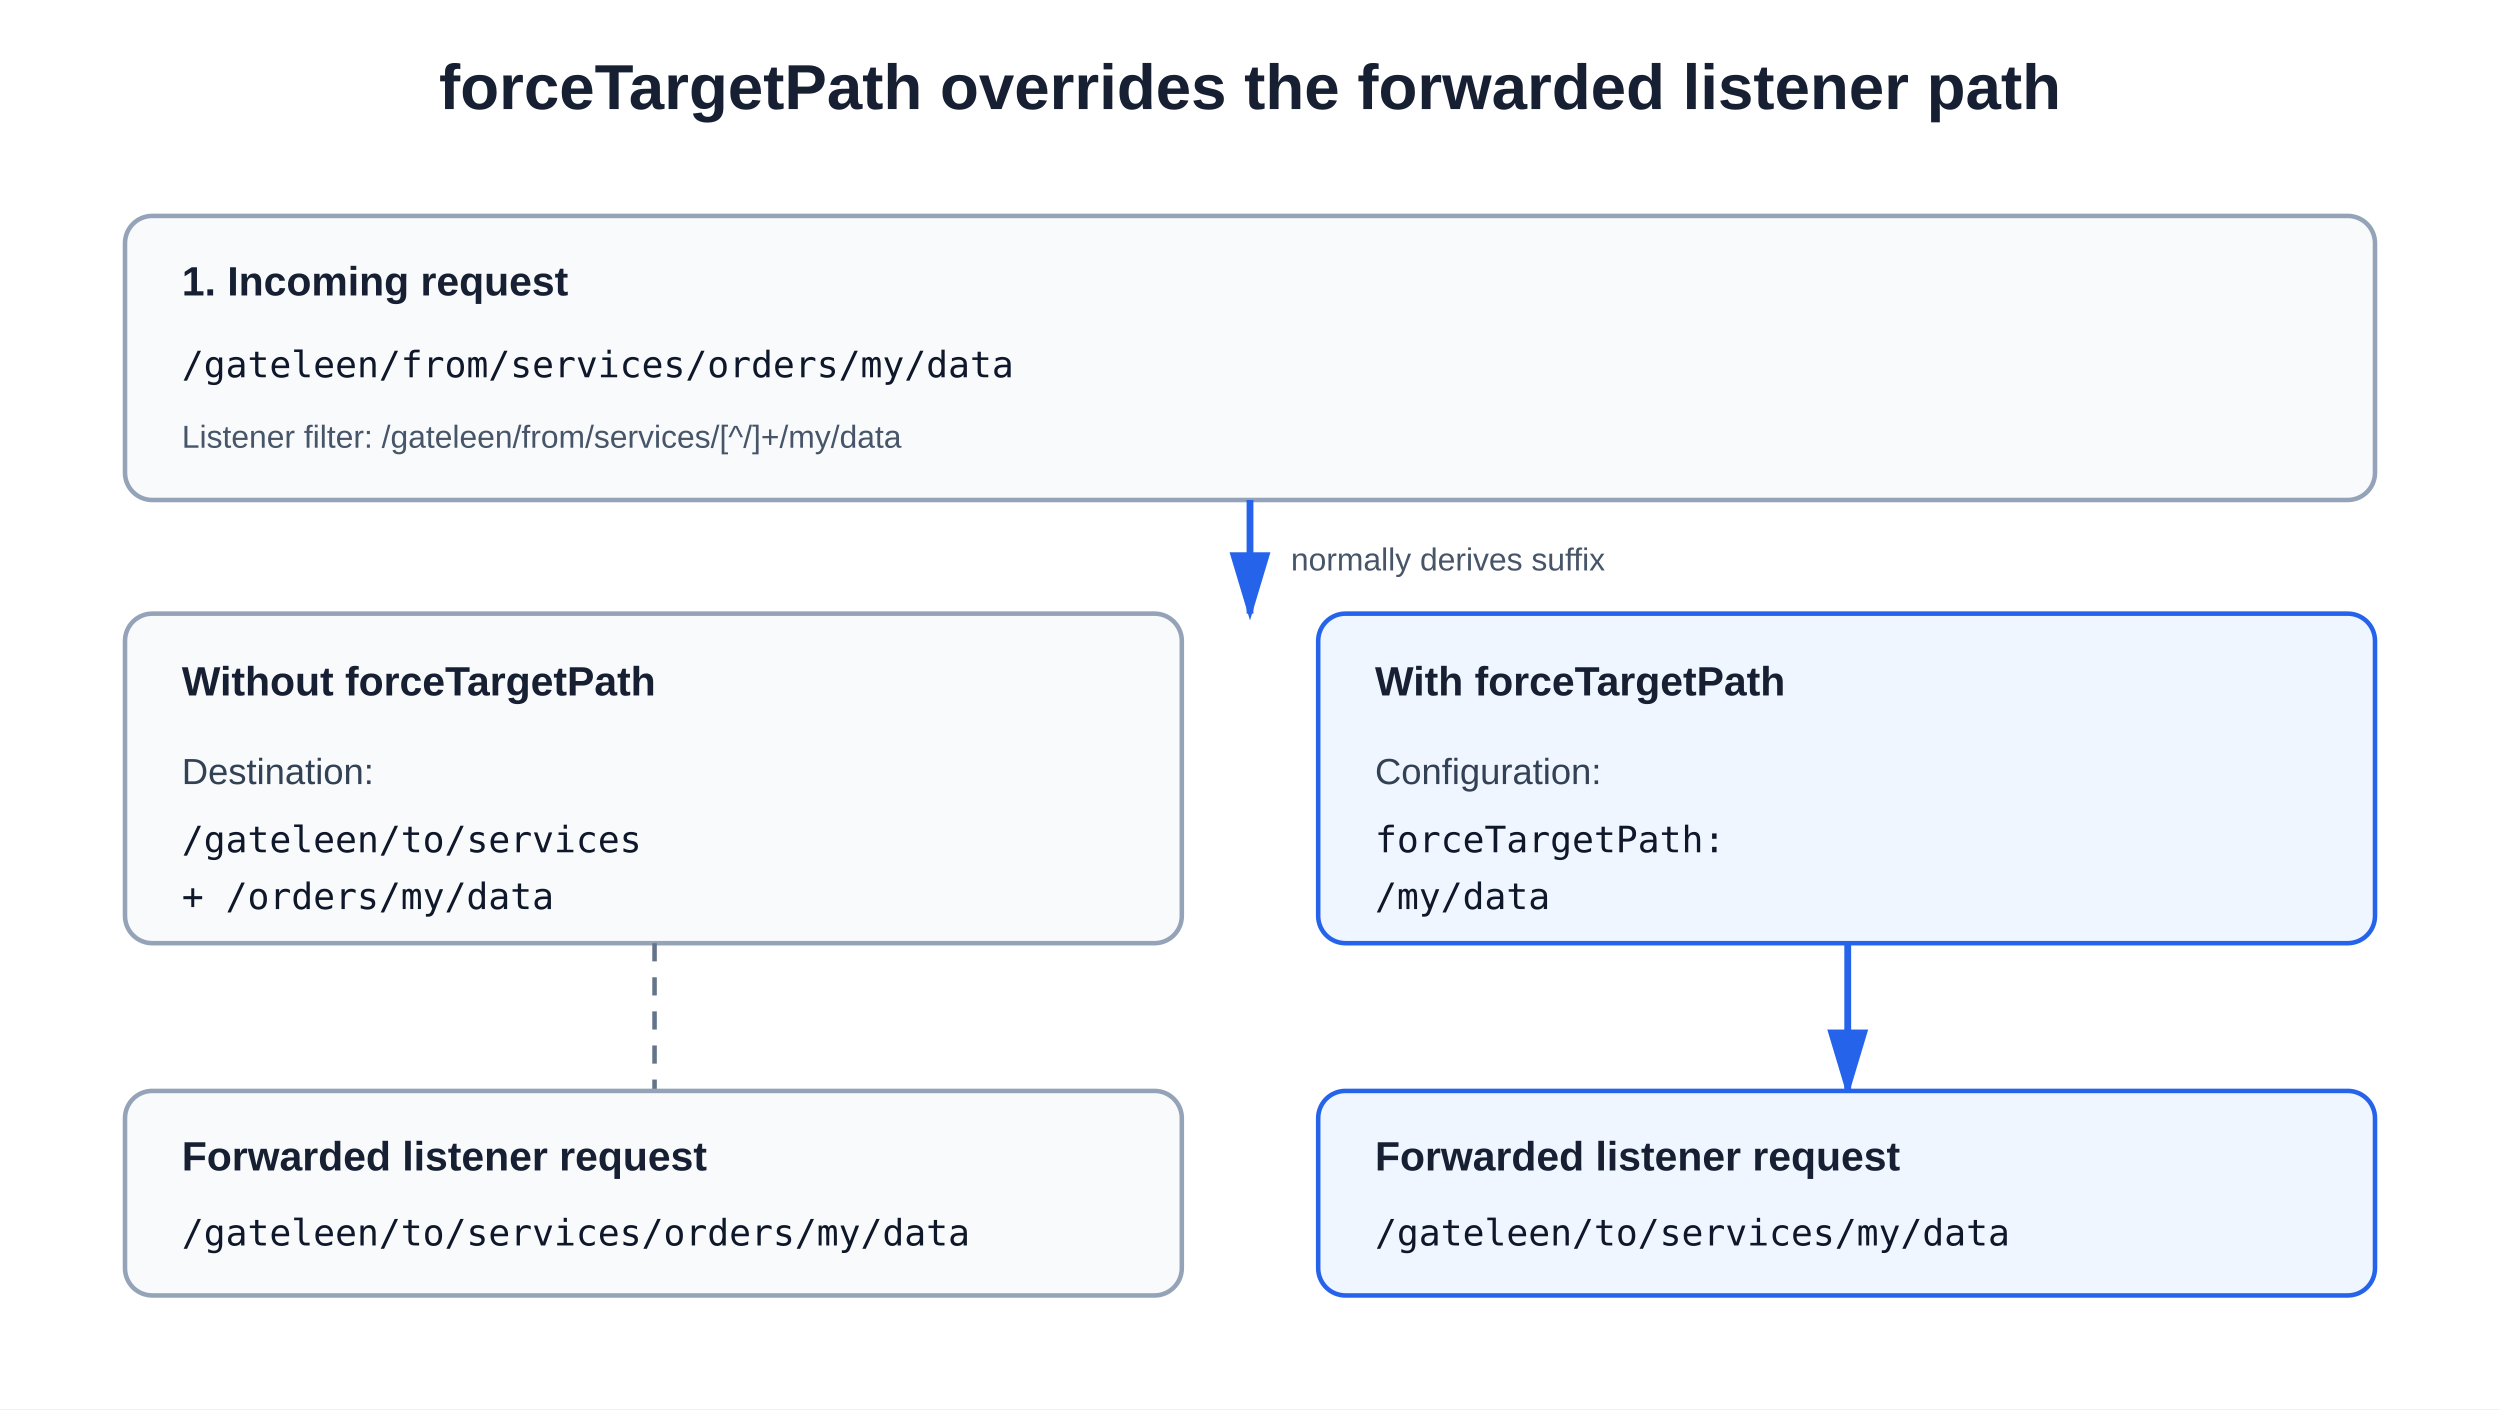
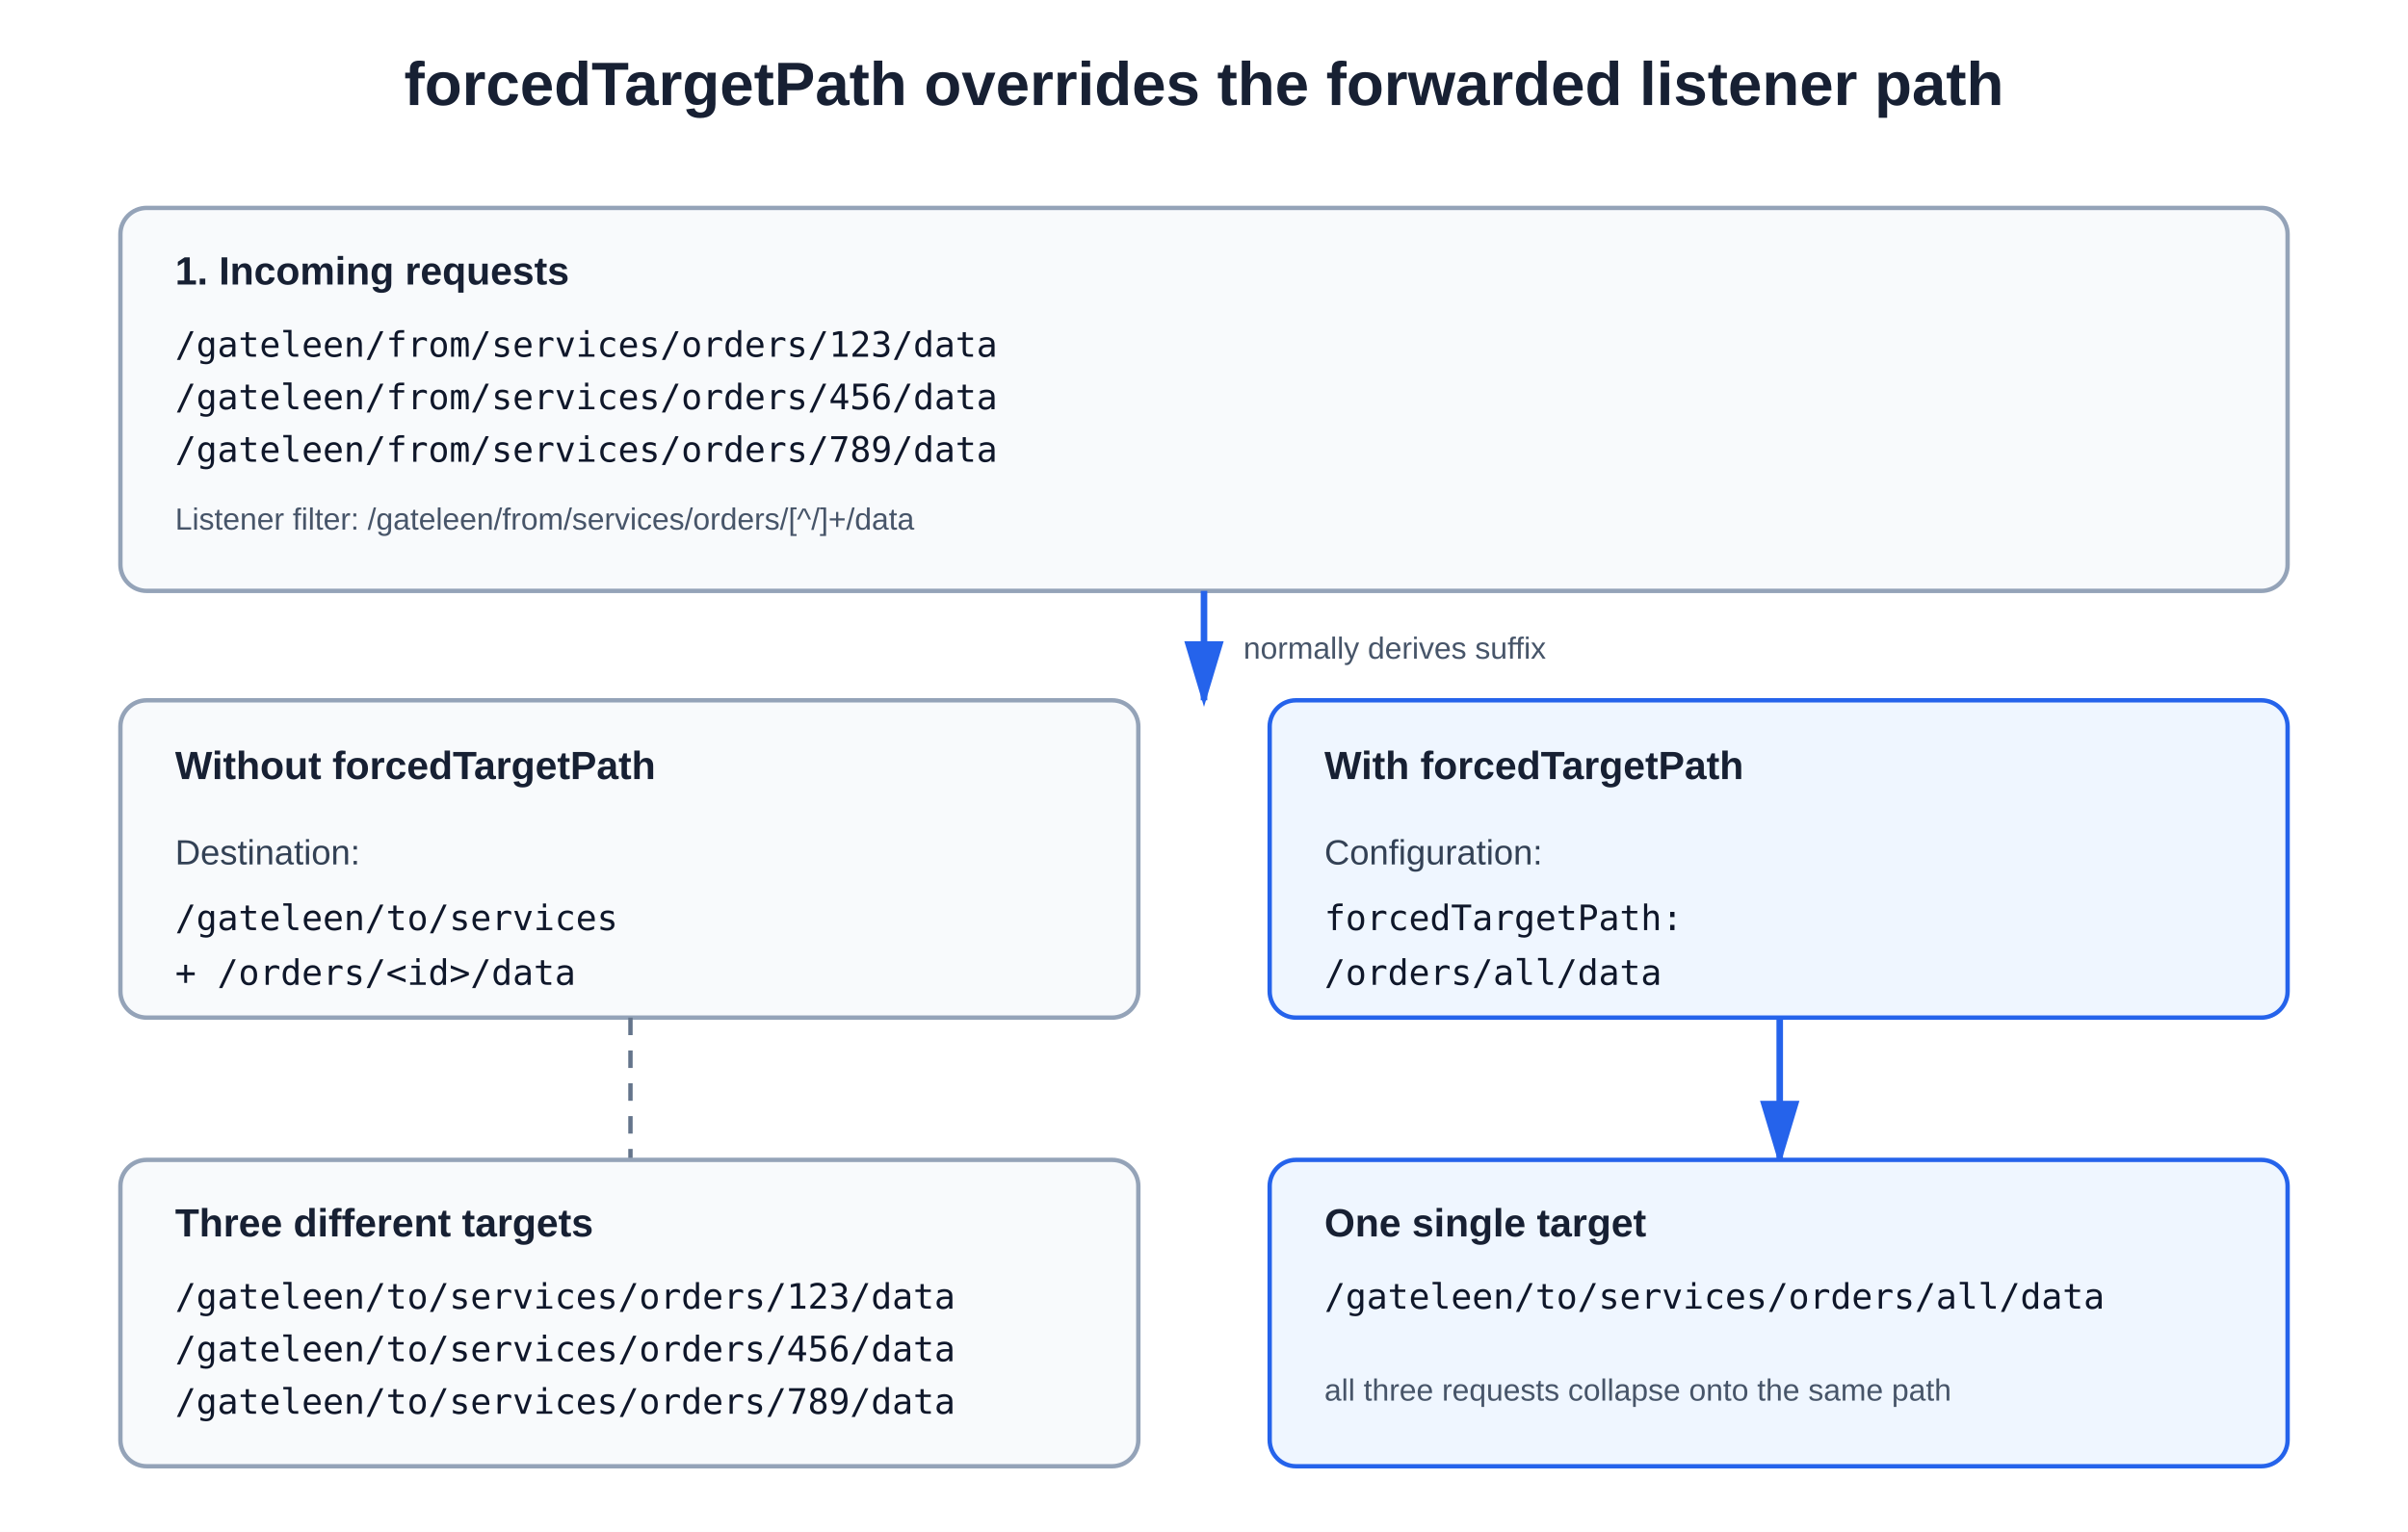
- <svg xmlns="http://www.w3.org/2000/svg" width="1100" height="620" viewBox="0 0 1100 620" role="img" aria-labelledby="title desc">
+ <svg xmlns="http://www.w3.org/2000/svg" width="1100" height="700" viewBox="0 0 1100 700" role="img" aria-labelledby="title desc">
  <defs>
    <marker id="arrow" markerWidth="10" markerHeight="10" refX="9" refY="3" orient="auto" markerUnits="strokeWidth">
      <path d="M0,0 L10,3 L0,6 Z" fill="#2563eb" />
    </marker>
    <style>
      .title { font: 700 28px Arial, sans-serif; fill: #172033; }
      .heading { font: 700 18px Arial, sans-serif; fill: #172033; }
      .text { font: 16px Arial, sans-serif; fill: #334155; }
      .code { font: 16px Consolas, monospace; fill: #0f172a; }
      .small { font: 14px Arial, sans-serif; fill: #475569; }
      .box { fill: #f8fafc; stroke: #94a3b8; stroke-width: 2; rx: 12; }
      .override { fill: #eff6ff; stroke: #2563eb; stroke-width: 2; rx: 12; }
      .arrow { stroke: #2563eb; stroke-width: 3; fill: none; marker-end: url(#arrow); }
      .dash { stroke: #64748b; stroke-width: 2; stroke-dasharray: 8 7; fill: none; }
    </style>
  </defs>
-   <rect width="1100" height="620" fill="#ffffff" />
-   <text x="550" y="48" text-anchor="middle" class="title">forceTargetPath overrides the forwarded listener path</text>
-   <rect x="55" y="95" width="990" height="125" class="box" />
-   <text x="80" y="130" class="heading">1. Incoming request</text>
-   <text x="80" y="166" class="code">/gateleen/from/services/orders/my/data</text>
-   <text x="80" y="197" class="small">Listener filter: /gateleen/from/services/[^/]+/my/data</text>
-   <path d="M550 220 L550 270" class="arrow" />
-   <text x="568" y="251" class="small">normally derives suffix</text>
-   <rect x="55" y="270" width="465" height="145" class="box" />
-   <text x="80" y="306" class="heading">Without forceTargetPath</text>
-   <text x="80" y="345" class="text">Destination:</text>
-   <text x="80" y="375" class="code">/gateleen/to/services</text>
-   <text x="80" y="400" class="code">+ /orders/my/data</text>
-   <rect x="580" y="270" width="465" height="145" class="override" />
-   <text x="605" y="306" class="heading">With forceTargetPath</text>
-   <text x="605" y="345" class="text">Configuration:</text>
-   <text x="605" y="375" class="code">forceTargetPath:</text>
-   <text x="605" y="400" class="code">/my/data</text>
-   <path d="M288 415 L288 480" class="dash" />
-   <path d="M813 415 L813 480" class="arrow" />
-   <rect x="55" y="480" width="465" height="90" class="box" />
-   <text x="80" y="515" class="heading">Forwarded listener request</text>
-   <text x="80" y="548" class="code">/gateleen/to/services/orders/my/data</text>
-   <rect x="580" y="480" width="465" height="90" class="override" />
-   <text x="605" y="515" class="heading">Forwarded listener request</text>
-   <text x="605" y="548" class="code">/gateleen/to/services/my/data</text>
+   <rect width="1100" height="700" fill="#ffffff" />
+   <text x="550" y="48" text-anchor="middle" class="title">forcedTargetPath overrides the forwarded listener path</text>
+   <rect x="55" y="95" width="990" height="175" class="box" />
+   <text x="80" y="130" class="heading">1. Incoming requests</text>
+   <text x="80" y="163" class="code">/gateleen/from/services/orders/123/data</text>
+   <text x="80" y="187" class="code">/gateleen/from/services/orders/456/data</text>
+   <text x="80" y="211" class="code">/gateleen/from/services/orders/789/data</text>
+   <text x="80" y="242" class="small">Listener filter: /gateleen/from/services/orders/[^/]+/data</text>
+   <path d="M550 270 L550 320" class="arrow" />
+   <text x="568" y="301" class="small">normally derives suffix</text>
+   <rect x="55" y="320" width="465" height="145" class="box" />
+   <text x="80" y="356" class="heading">Without forcedTargetPath</text>
+   <text x="80" y="395" class="text">Destination:</text>
+   <text x="80" y="425" class="code">/gateleen/to/services</text>
+   <text x="80" y="450" class="code">+ /orders/&lt;id&gt;/data</text>
+   <rect x="580" y="320" width="465" height="145" class="override" />
+   <text x="605" y="356" class="heading">With forcedTargetPath</text>
+   <text x="605" y="395" class="text">Configuration:</text>
+   <text x="605" y="425" class="code">forcedTargetPath:</text>
+   <text x="605" y="450" class="code">/orders/all/data</text>
+   <path d="M288 465 L288 530" class="dash" />
+   <path d="M813 465 L813 530" class="arrow" />
+   <rect x="55" y="530" width="465" height="140" class="box" />
+   <text x="80" y="565" class="heading">Three different targets</text>
+   <text x="80" y="598" class="code">/gateleen/to/services/orders/123/data</text>
+   <text x="80" y="622" class="code">/gateleen/to/services/orders/456/data</text>
+   <text x="80" y="646" class="code">/gateleen/to/services/orders/789/data</text>
+   <rect x="580" y="530" width="465" height="140" class="override" />
+   <text x="605" y="565" class="heading">One single target</text>
+   <text x="605" y="598" class="code">/gateleen/to/services/orders/all/data</text>
+   <text x="605" y="640" class="small">all three requests collapse onto the same path</text>
</svg>
